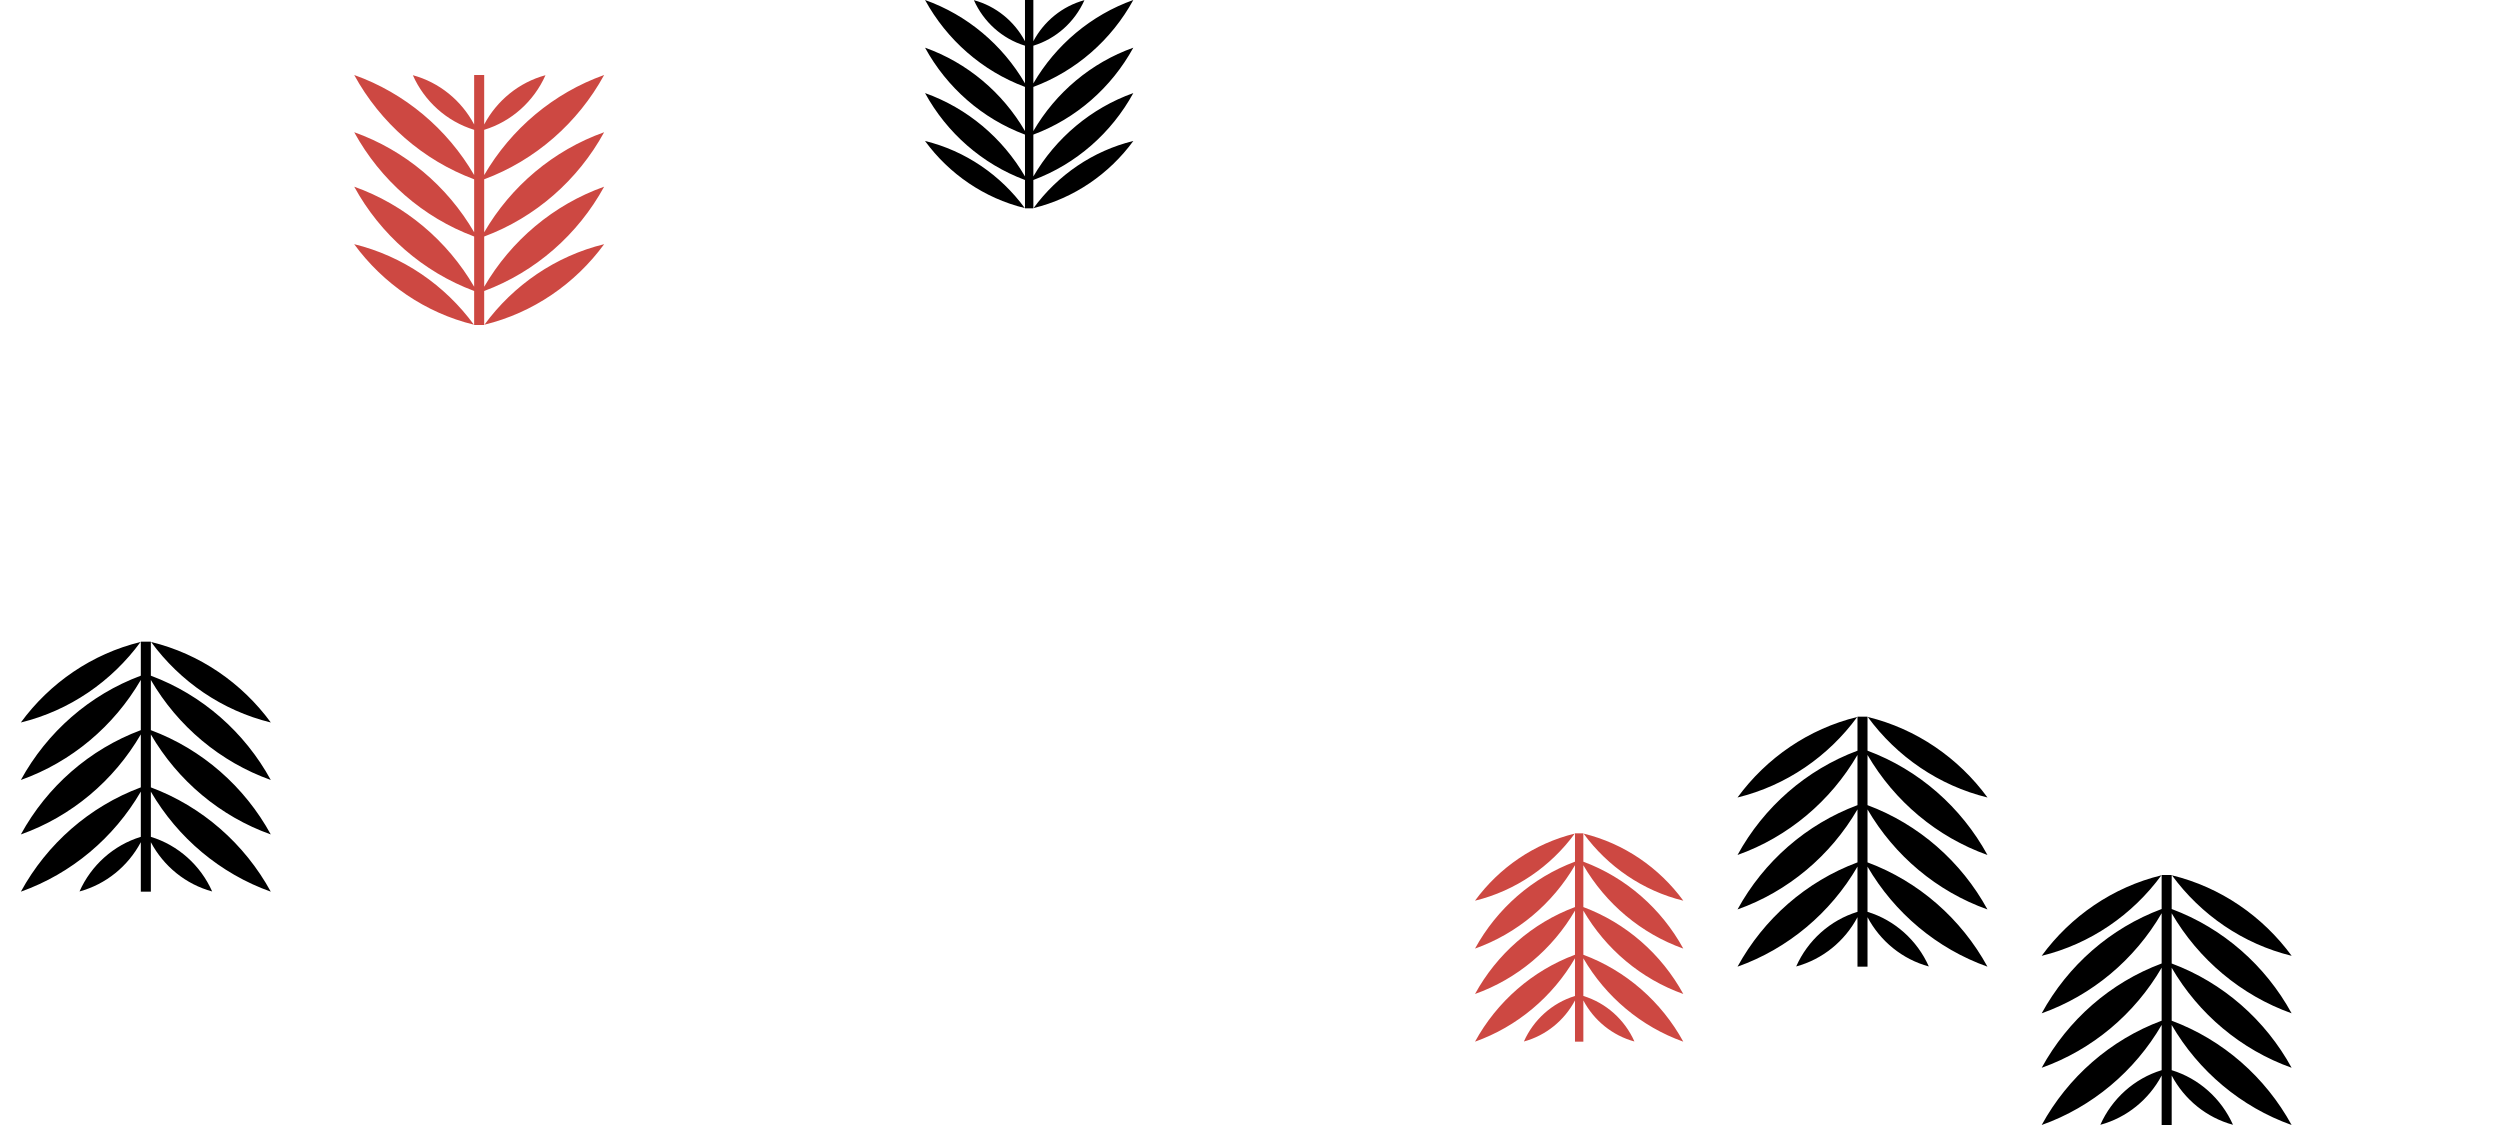
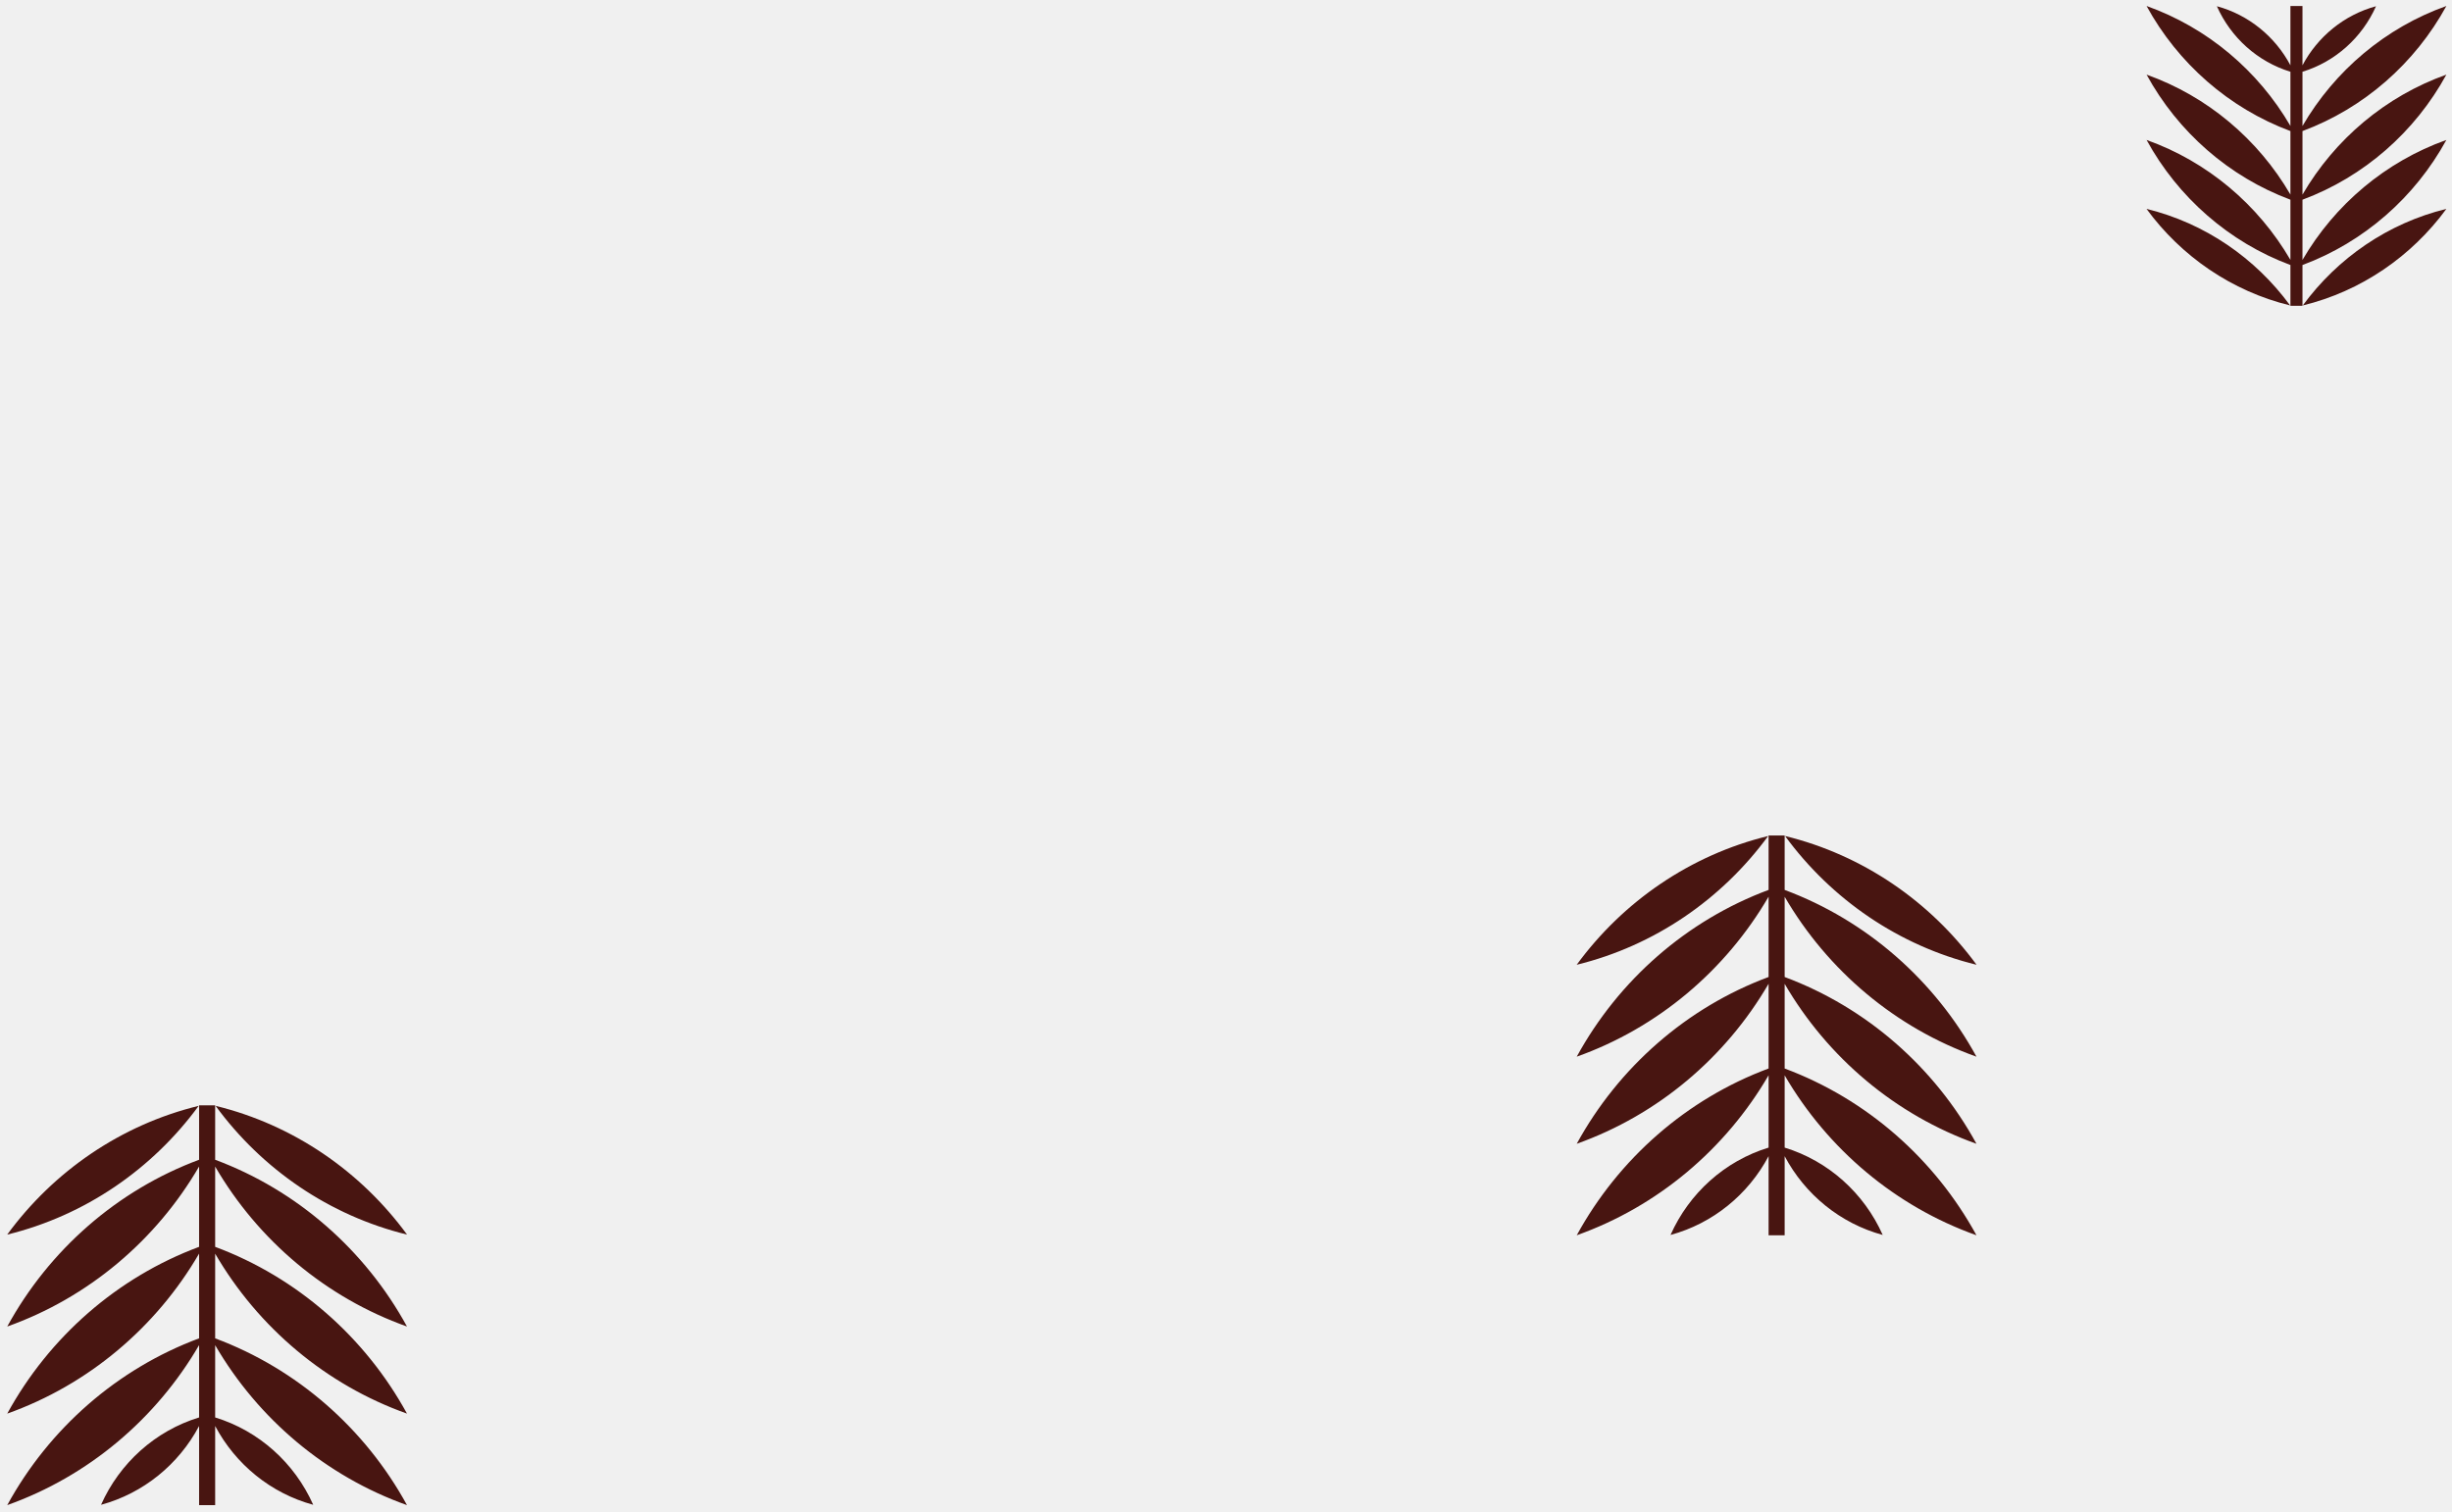
- <svg xmlns="http://www.w3.org/2000/svg" width="600" height="270" viewBox="0 0 600 270" fill="none">
-   <rect width="600" height="270" fill="white" />
-   <path fill-rule="evenodd" clip-rule="evenodd" d="M113.795 42.005C107.337 30.918 97.157 22.323 85.012 18C91.294 29.484 101.507 38.454 113.795 43.03V55.737C107.337 44.65 97.157 36.056 85.012 31.733C91.295 43.217 101.507 52.187 113.795 56.763V68.81C107.337 57.722 97.157 49.128 85.012 44.805C91.295 56.289 101.507 65.259 113.795 69.835V78H116.205V69.838C128.495 65.262 138.71 56.291 144.994 44.805C132.845 49.13 122.663 57.728 116.205 68.821V56.765C128.495 52.19 138.71 43.219 144.994 31.733C132.845 36.057 122.663 44.656 116.205 55.748V43.032C128.495 38.457 138.71 29.486 144.994 18C132.845 22.324 122.663 30.923 116.205 42.016V31.159C122.772 29.153 128.13 24.318 130.918 18.049C124.566 19.771 119.26 24.118 116.205 29.873V18H113.795V29.873C110.74 24.118 105.434 19.771 99.082 18.049C101.869 24.318 107.233 29.152 113.795 31.159V42.005ZM85 58.6C96.677 61.455 106.781 68.436 113.734 77.926C102.057 75.077 91.953 68.097 85 58.6ZM145 58.6C133.323 61.455 123.219 68.436 116.266 77.926C127.943 75.077 138.047 68.097 145 58.6Z" fill="#CD4842" />
-   <path fill-rule="evenodd" clip-rule="evenodd" d="M245.995 20.004C240.614 10.765 232.131 3.602 222.01 0C227.245 9.57 235.756 17.045 245.995 20.858V31.448C240.614 22.209 232.131 15.047 222.01 11.444C227.246 21.014 235.756 28.489 245.995 32.303V42.341C240.614 33.102 232.131 25.94 222.01 22.338C227.246 31.908 235.756 39.382 245.995 43.196V50H248.004V43.198C258.246 39.385 266.759 31.909 271.995 22.338C261.871 25.941 253.386 33.107 248.004 42.351V32.304C258.246 28.491 266.759 21.016 271.995 11.444C261.871 15.048 253.386 22.213 248.004 31.457V20.86C258.246 17.047 266.759 9.572 271.995 0C261.871 3.604 253.386 10.769 248.004 20.013V10.966C253.477 9.294 257.942 5.265 260.265 0.04C254.971 1.476 250.55 5.098 248.004 9.894V0L245.995 0V9.894C243.45 5.098 239.028 1.476 233.735 0.04C236.058 5.265 240.528 9.294 245.995 10.966V20.004ZM222 33.833C231.731 36.213 240.151 42.03 245.945 49.938C236.214 47.564 227.794 41.747 222 33.833ZM272 33.833C262.269 36.213 253.849 42.03 248.055 49.938C257.786 47.564 266.206 41.747 272 33.833Z" fill="black" />
-   <path fill-rule="evenodd" clip-rule="evenodd" d="M521.205 245.995C527.663 257.083 537.843 265.677 549.988 270C543.706 258.516 533.493 249.546 521.205 244.97L521.205 232.262C527.663 243.35 537.843 251.944 549.988 256.267C543.705 244.783 533.493 235.813 521.205 231.237L521.205 219.19C527.663 230.278 537.843 238.872 549.988 243.195C543.705 231.711 533.493 222.741 521.205 218.165L521.205 210L518.795 210L518.795 218.163C506.505 222.738 496.29 231.709 490.006 243.195C502.155 238.87 512.337 230.272 518.795 219.179L518.795 231.235C506.505 235.81 496.29 244.781 490.006 256.267C502.155 251.943 512.337 243.344 518.795 232.251L518.795 244.968C506.505 249.543 496.29 258.514 490.006 270C502.155 265.676 512.337 257.077 518.795 245.984L518.795 256.841C512.228 258.847 506.87 263.682 504.082 269.951C510.434 268.229 515.74 263.882 518.795 258.127L518.795 270L521.205 270L521.205 258.127C524.26 263.882 529.566 268.229 535.918 269.951C533.131 263.682 527.767 258.848 521.205 256.841L521.205 245.995ZM550 229.4C538.323 226.545 528.219 219.564 521.266 210.074C532.943 212.923 543.047 219.903 550 229.4ZM490 229.4C501.677 226.545 511.781 219.564 518.734 210.074C507.057 212.923 496.953 219.903 490 229.4Z" fill="black" />
-   <path fill-rule="evenodd" clip-rule="evenodd" d="M36.205 189.995C42.663 201.083 52.843 209.677 64.988 214C58.706 202.516 48.493 193.546 36.205 188.97L36.205 176.263C42.663 187.35 52.843 195.944 64.988 200.267C58.705 188.783 48.493 179.813 36.205 175.237L36.205 163.19C42.663 174.278 52.843 182.872 64.988 187.195C58.705 175.711 48.493 166.741 36.205 162.165L36.205 154L33.795 154L33.795 162.163C21.505 166.738 11.29 175.709 5.006 187.195C17.155 182.871 27.337 174.272 33.795 163.179L33.795 175.235C21.505 179.81 11.29 188.781 5.006 200.267C17.155 195.943 27.337 187.344 33.795 176.252L33.795 188.968C21.505 193.543 11.29 202.514 5.006 214C17.155 209.676 27.337 201.077 33.795 189.985L33.795 200.841C27.228 202.847 21.869 207.682 19.081 213.951C25.434 212.229 30.74 207.882 33.795 202.127L33.795 214L36.205 214L36.205 202.127C39.26 207.882 44.566 212.229 50.919 213.951C48.131 207.682 42.767 202.848 36.205 200.841L36.205 189.995ZM65 173.4C53.323 170.545 43.219 163.564 36.266 154.074C47.943 156.923 58.047 163.904 65 173.4ZM5 173.4C16.677 170.545 26.781 163.564 33.734 154.074C22.057 156.923 11.953 163.903 5 173.4Z" fill="black" />
-   <path fill-rule="evenodd" clip-rule="evenodd" d="M448.205 207.995C454.663 219.083 464.843 227.677 476.988 232C470.706 220.516 460.493 211.546 448.205 206.97L448.205 194.263C454.663 205.35 464.843 213.944 476.988 218.267C470.705 206.783 460.493 197.813 448.205 193.237L448.205 181.19C454.663 192.278 464.843 200.872 476.988 205.195C470.705 193.711 460.493 184.741 448.205 180.165L448.205 172L445.795 172L445.795 180.163C433.505 184.738 423.29 193.709 417.006 205.195C429.155 200.871 439.337 192.272 445.795 181.179L445.795 193.235C433.505 197.81 423.29 206.781 417.006 218.267C429.155 213.943 439.337 205.344 445.795 194.252L445.795 206.968C433.505 211.543 423.29 220.514 417.006 232C429.155 227.676 439.337 219.077 445.795 207.985L445.795 218.841C439.228 220.847 433.87 225.682 431.082 231.951C437.434 230.229 442.74 225.882 445.795 220.127L445.795 232L448.205 232L448.205 220.127C451.26 225.882 456.566 230.229 462.918 231.951C460.131 225.682 454.767 220.848 448.205 218.841L448.205 207.995ZM477 191.4C465.323 188.545 455.219 181.564 448.266 172.074C459.943 174.923 470.047 181.904 477 191.4ZM417 191.4C428.677 188.545 438.781 181.564 445.734 172.074C434.057 174.923 423.953 181.903 417 191.4Z" fill="black" />
-   <path fill-rule="evenodd" clip-rule="evenodd" d="M380.005 229.996C385.386 239.235 393.869 246.398 403.99 250C398.755 240.43 390.244 232.955 380.005 229.142L380.005 218.552C385.386 227.791 393.869 234.953 403.99 238.556C398.754 228.986 390.244 221.511 380.005 217.698L380.005 207.659C385.386 216.898 393.869 224.06 403.99 227.662C398.754 218.092 390.244 210.618 380.005 206.804L380.005 200L377.996 200L377.996 206.802C367.754 210.615 359.241 218.091 354.005 227.662C364.129 224.059 372.614 216.893 377.996 207.649L377.996 217.696C367.754 221.509 359.241 228.984 354.005 238.556C364.129 234.952 372.614 227.787 377.996 218.543L377.996 229.14C367.754 232.953 359.241 240.428 354.005 250C364.129 246.396 372.614 239.231 377.996 229.987L377.996 239.034C372.523 240.706 368.058 244.735 365.735 249.96C371.029 248.524 375.45 244.902 377.996 240.106L377.996 250L380.005 250L380.005 240.106C382.55 244.902 386.972 248.524 392.265 249.96C389.942 244.735 385.472 240.706 380.005 239.035L380.005 229.996ZM404 216.167C394.269 213.787 385.849 207.97 380.055 200.062C389.786 202.436 398.206 208.253 404 216.167ZM354 216.167C363.731 213.787 372.151 207.97 377.945 200.062C368.214 202.436 359.794 208.253 354 216.167Z" fill="#CD4842" />
+ <svg xmlns="http://www.w3.org/2000/svg" width="292" height="180" viewBox="0 0 292 180" fill="none">
+   <path fill-rule="evenodd" clip-rule="evenodd" d="M23.71 160.226C18.585 169.029 10.504 175.854 0.862 179.286C5.849 170.17 13.956 163.05 23.71 159.419L23.71 149.327C18.585 158.13 10.504 164.954 0.862 168.386C5.849 159.271 13.956 152.151 23.71 148.52L23.71 138.952C18.585 147.755 10.504 154.58 0.862 158.012C5.849 148.896 13.956 141.776 23.71 138.145L23.71 131.667L25.623 131.667L25.623 138.147C35.375 141.779 43.48 148.897 48.467 158.012C38.828 154.581 30.749 147.76 25.623 138.96L25.623 148.521C35.375 152.153 43.48 159.272 48.467 168.386C38.828 164.956 30.749 158.135 25.623 149.335L25.623 159.421C35.375 163.053 43.481 170.171 48.467 179.286C38.828 175.855 30.749 169.034 25.623 160.234L25.623 168.842C30.831 170.435 35.088 174.272 37.3 179.247C32.259 177.88 28.048 174.43 25.623 169.863L25.623 179.286L23.71 179.286L23.71 169.863C21.285 174.43 17.075 177.88 12.033 179.247C14.246 174.272 18.498 170.434 23.71 168.842L23.71 160.226ZM48.476 147.063C39.209 144.797 31.189 139.257 25.672 131.725C34.939 133.986 42.958 139.527 48.476 147.063ZM0.857 147.063C10.125 144.797 18.144 139.257 23.662 131.725C14.395 133.986 6.375 139.527 0.857 147.063Z" fill="#481511" />
+   <path fill-rule="evenodd" clip-rule="evenodd" d="M210.615 128.083C205.49 136.887 197.408 143.711 187.767 147.143C192.753 138.027 200.861 130.907 210.615 127.276L210.615 117.184C205.49 125.987 197.408 132.812 187.767 136.244C192.753 127.128 200.861 120.008 210.615 116.377L210.615 106.809C205.49 115.613 197.408 122.437 187.767 125.869C192.753 116.753 200.861 109.634 210.615 106.002L210.615 99.524L212.528 99.524L212.528 106.004C222.28 109.636 230.385 116.755 235.371 125.869C225.732 122.438 217.653 115.617 212.528 106.818L212.528 116.379C222.28 120.011 230.385 127.129 235.371 136.244C225.732 132.813 217.653 125.992 212.528 117.192L212.528 127.278C222.28 130.91 230.385 138.029 235.371 147.143C225.733 143.712 217.653 136.891 212.528 128.091L212.528 136.7C217.735 138.292 221.992 142.129 224.205 147.104C219.163 145.737 214.953 142.287 212.528 137.72L212.528 147.143L210.615 147.143L210.615 137.72C208.19 142.287 203.98 145.737 198.938 147.104C201.15 142.129 205.403 138.291 210.615 136.699L210.615 128.083ZM235.381 114.921C226.113 112.655 218.094 107.115 212.576 99.582C221.844 101.844 229.863 107.384 235.381 114.921ZM187.762 114.921C197.029 112.655 205.049 107.115 210.567 99.582C201.299 101.844 193.28 107.384 187.762 114.921Z" fill="#481511" />
+   <path fill-rule="evenodd" clip-rule="evenodd" d="M272.759 15.003C268.915 8.403 262.855 3.287 255.626 0.714C259.366 7.55 265.445 12.889 272.759 15.613V23.177C268.915 16.578 262.855 11.462 255.626 8.889C259.366 15.724 265.445 21.063 272.759 23.787V30.958C268.915 24.358 262.855 19.243 255.626 16.67C259.366 23.505 265.445 28.844 272.759 31.569V36.429H274.193V31.57C281.509 28.846 287.589 23.507 291.33 16.67C284.098 19.244 278.037 24.362 274.193 30.965V23.789C281.509 21.065 287.589 15.726 291.33 8.889C284.098 11.463 278.037 16.581 274.193 23.184V15.614C281.509 12.891 287.589 7.551 291.33 0.714C284.098 3.288 278.037 8.407 274.193 15.009V8.547C278.102 7.353 281.292 4.475 282.951 0.743C279.17 1.768 276.012 4.356 274.193 7.782V0.714L272.759 0.714V7.781C270.94 4.356 267.782 1.768 264.001 0.743C265.66 4.475 268.853 7.353 272.759 8.547V15.003ZM255.619 24.881C262.57 26.58 268.584 30.735 272.723 36.385C265.772 34.689 259.758 30.534 255.619 24.881ZM291.333 24.881C284.383 26.58 278.368 30.735 274.23 36.385C281.18 34.689 287.195 30.534 291.333 24.881Z" fill="#481511" />
</svg>
